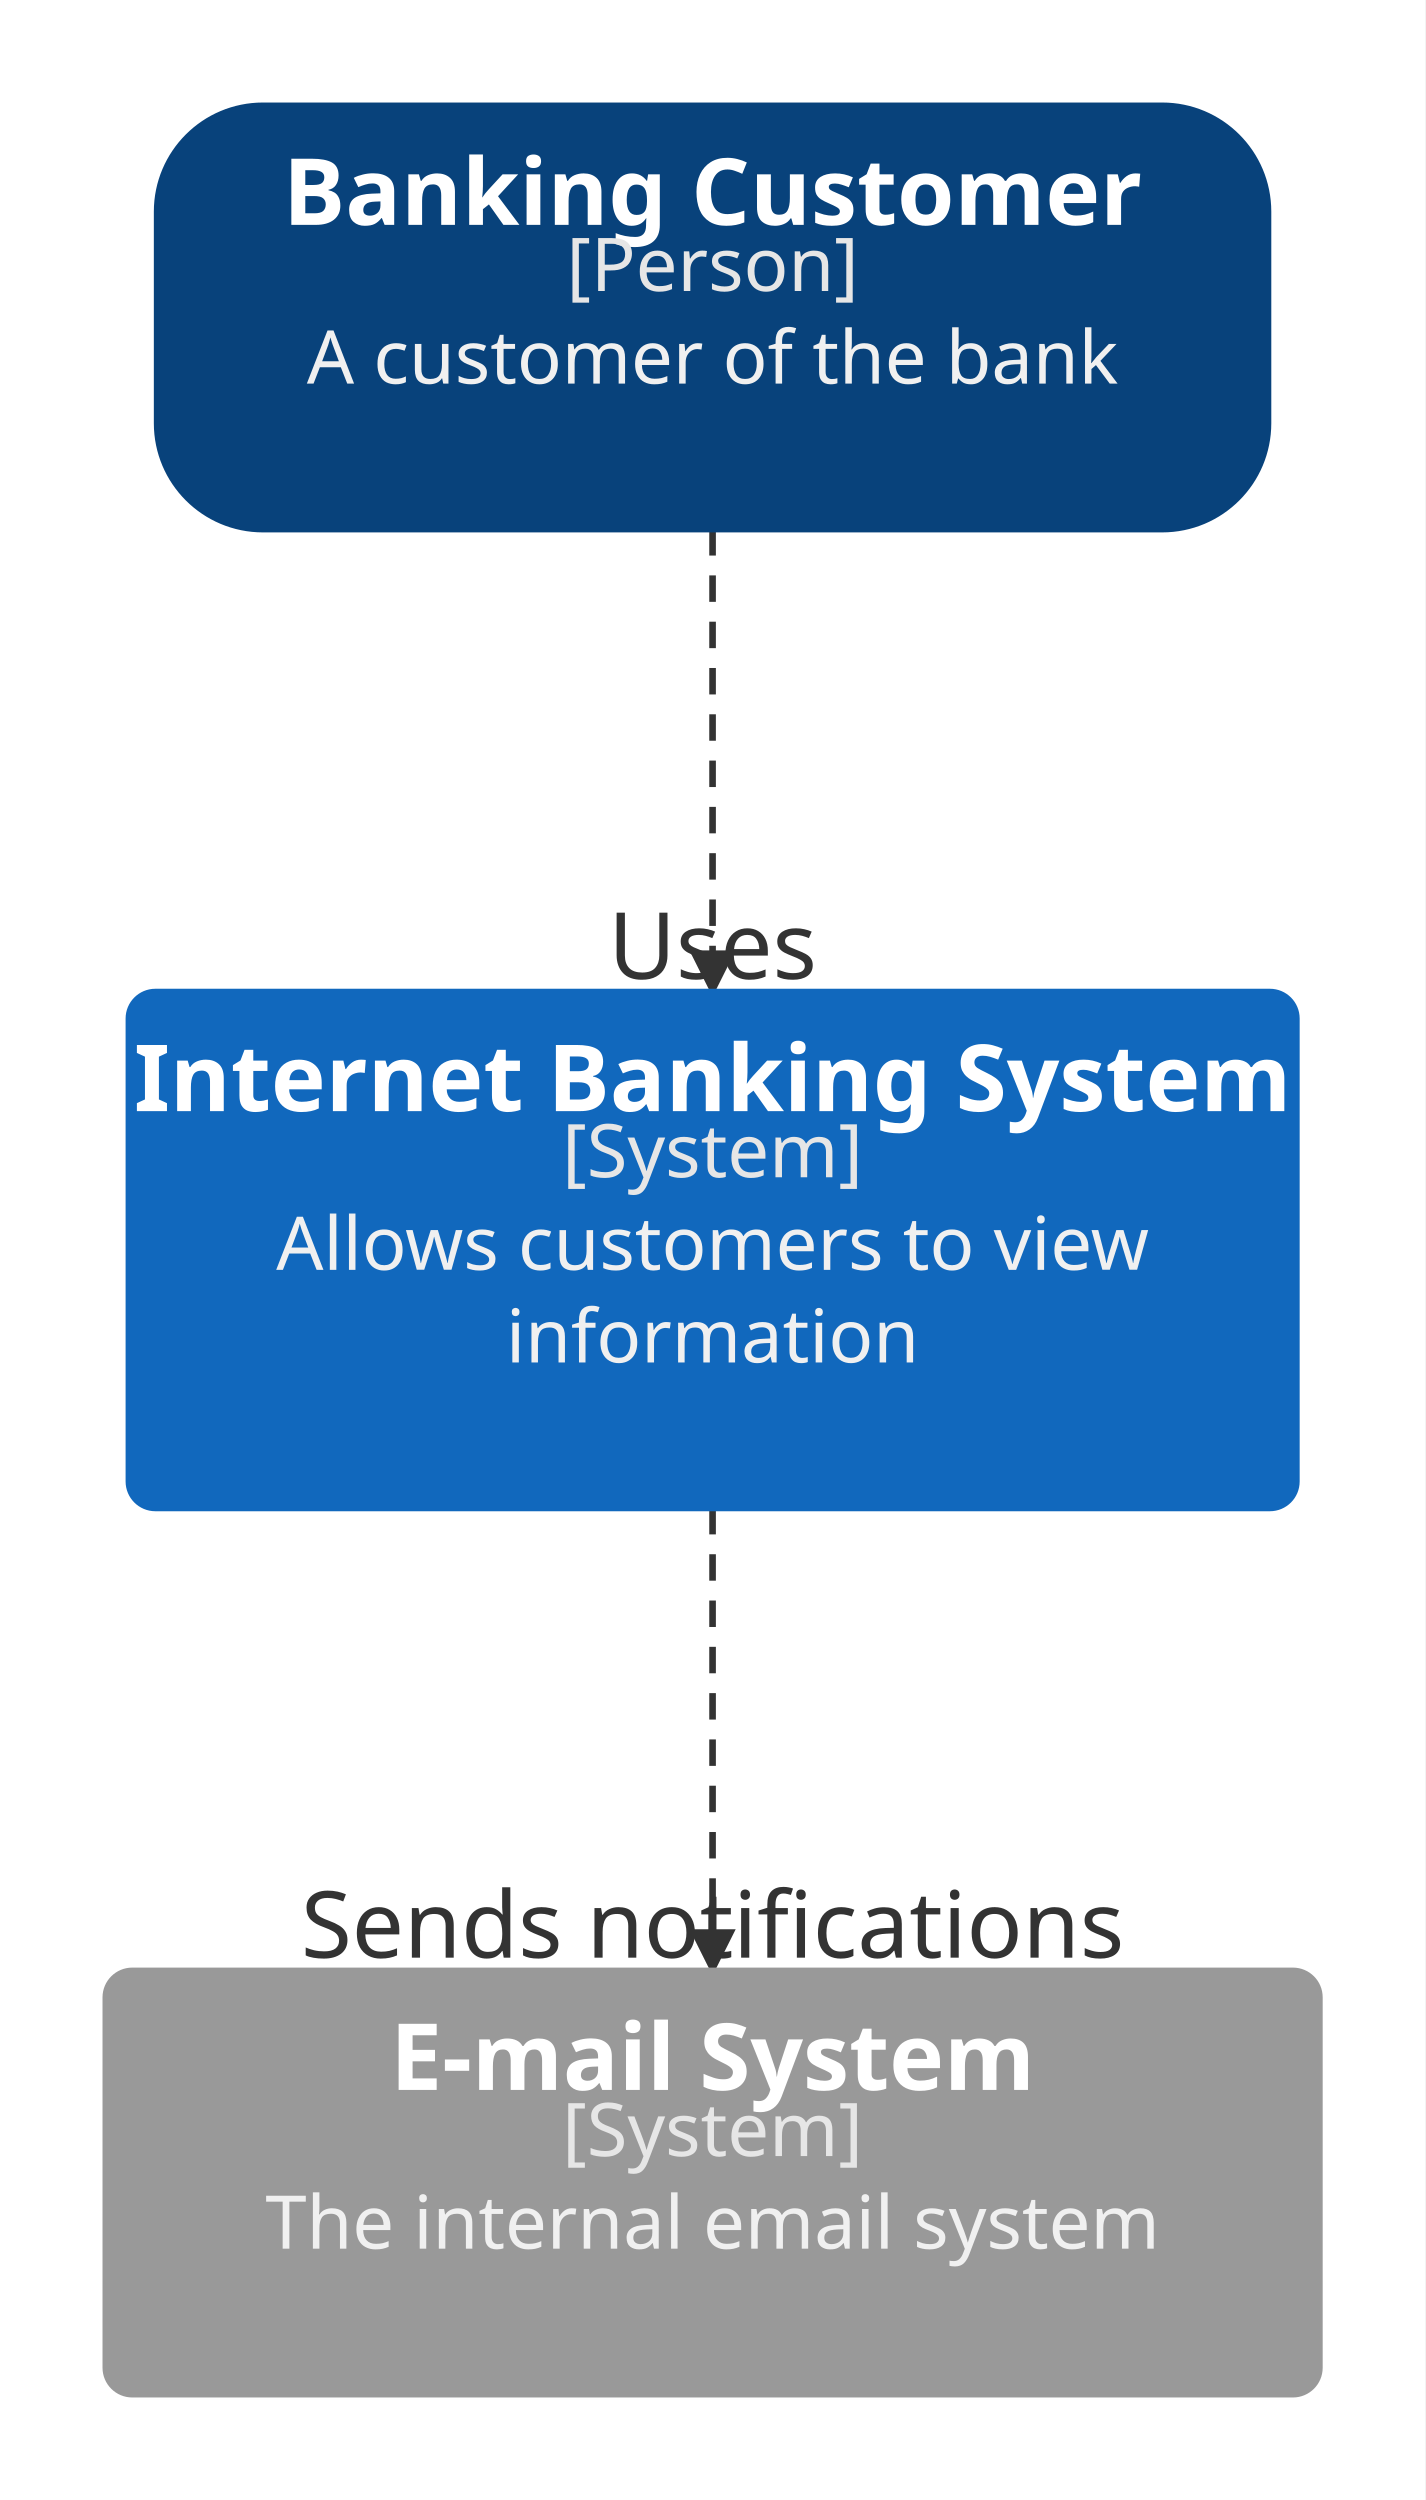
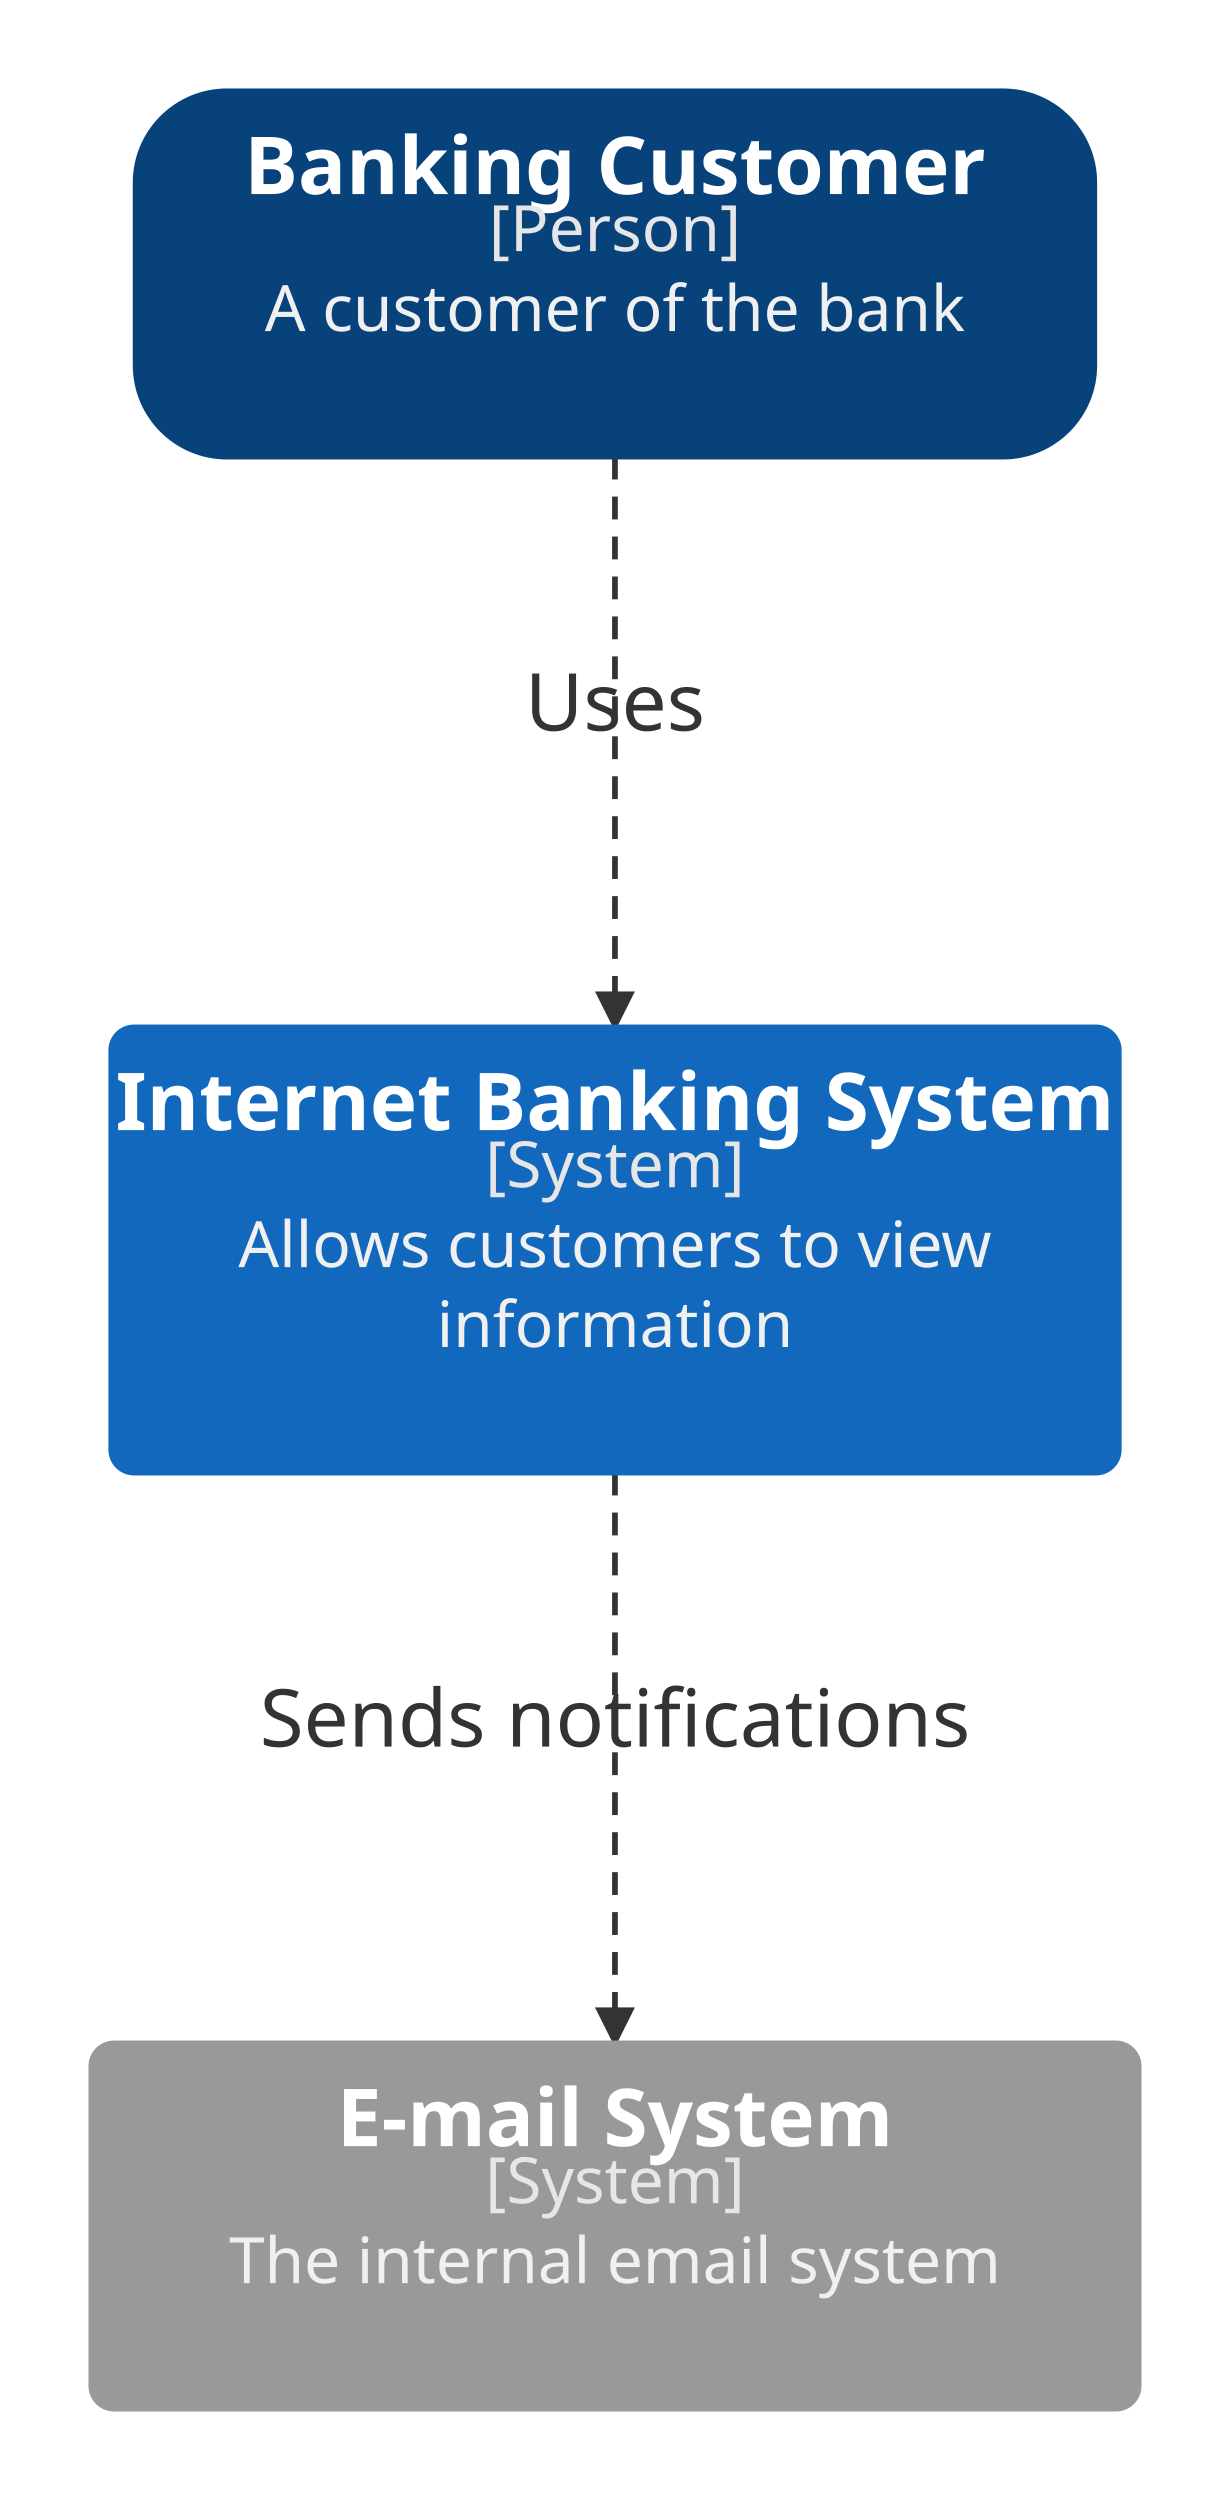
- <svg xmlns="http://www.w3.org/2000/svg" role="img" width="215.49" height="378" viewBox="0 0 215.49 378" font-family="sans-serif" font-size="14">
+ <svg xmlns="http://www.w3.org/2000/svg" role="img" width="215.49" height="438" viewBox="0 0 215.49 438" font-family="sans-serif" font-size="14">
  <defs>
    <marker id="c4-arrow" viewBox="0 0 10 10" refX="9" refY="5" markerWidth="7" markerHeight="7" orient="auto-start-reverse">
      <path d="M0,0 L10,5 L0,10 z" fill="#333333" />
    </marker>
  </defs>
  <rect width="100%" height="100%" fill="#ffffff" />
  <g transform="translate(16,16)">
-     <path d="M91.74,64 L91.74,134" fill="none" stroke="#333333" stroke-dasharray="4,3" marker-end="url(#c4-arrow)" />
-     <text x="91.74" y="134" fill="#333333" text-anchor="middle" dy="-2">Uses</text>
-     <path d="M91.74,212 L91.74,282" fill="none" stroke="#333333" stroke-dasharray="4,3" marker-end="url(#c4-arrow)" />
-     <text x="91.74" y="282" fill="#333333" text-anchor="middle" dy="-2">Sends notifications</text>
+     <path d="M91.74,64 L91.74,164" fill="none" stroke="#333333" stroke-dasharray="4,3" marker-end="url(#c4-arrow)" />
+     <text x="91.74" y="114" fill="#333333" text-anchor="middle" dy="-2">Uses</text>
+     <path d="M91.74,242 L91.74,342" fill="none" stroke="#333333" stroke-dasharray="4,3" marker-end="url(#c4-arrow)" />
+     <text x="91.74" y="292" fill="#333333" text-anchor="middle" dy="-2">Sends notifications</text>
    <rect x="7.76" y="0" width="167.96" height="64" rx="16" fill="#08427b" stroke="#08427b" />
    <text x="91.74" y="18" fill="#ffffff" text-anchor="middle" font-weight="bold">Banking Customer</text>
    <text x="91.74" y="28" fill="#e6e6e6" text-anchor="middle" font-size="11.2">[Person]</text>
    <text x="91.74" y="42" fill="#f0f0f0" text-anchor="middle" font-size="11.2">A customer of the bank</text>
-     <rect x="3.49" y="134" width="176.52" height="78" rx="4" fill="#1168bd" stroke="#1168bd" />
-     <text x="91.74" y="152" fill="#ffffff" text-anchor="middle" font-weight="bold">Internet Banking System</text>
-     <text x="91.74" y="162" fill="#e6e6e6" text-anchor="middle" font-size="11.2">[System]</text>
-     <text x="91.74" y="176" fill="#f0f0f0" text-anchor="middle" font-size="11.2">Allows customers to view</text>
-     <text x="91.74" y="190" fill="#f0f0f0" text-anchor="middle" font-size="11.2">information</text>
-     <rect x="0" y="282" width="183.49" height="64" rx="4" fill="#999999" stroke="#999999" />
-     <text x="91.74" y="300" fill="#ffffff" text-anchor="middle" font-weight="bold">E-mail System</text>
-     <text x="91.74" y="310" fill="#e6e6e6" text-anchor="middle" font-size="11.2">[System]</text>
-     <text x="91.74" y="324" fill="#f0f0f0" text-anchor="middle" font-size="11.2">The internal email system</text>
+     <rect x="3.49" y="164" width="176.52" height="78" rx="4" fill="#1168bd" stroke="#1168bd" />
+     <text x="91.74" y="182" fill="#ffffff" text-anchor="middle" font-weight="bold">Internet Banking System</text>
+     <text x="91.74" y="192" fill="#e6e6e6" text-anchor="middle" font-size="11.2">[System]</text>
+     <text x="91.74" y="206" fill="#f0f0f0" text-anchor="middle" font-size="11.2">Allows customers to view</text>
+     <text x="91.74" y="220" fill="#f0f0f0" text-anchor="middle" font-size="11.2">information</text>
+     <rect x="0" y="342" width="183.49" height="64" rx="4" fill="#999999" stroke="#999999" />
+     <text x="91.74" y="360" fill="#ffffff" text-anchor="middle" font-weight="bold">E-mail System</text>
+     <text x="91.74" y="370" fill="#e6e6e6" text-anchor="middle" font-size="11.2">[System]</text>
+     <text x="91.74" y="384" fill="#f0f0f0" text-anchor="middle" font-size="11.2">The internal email system</text>
  </g>
</svg>
